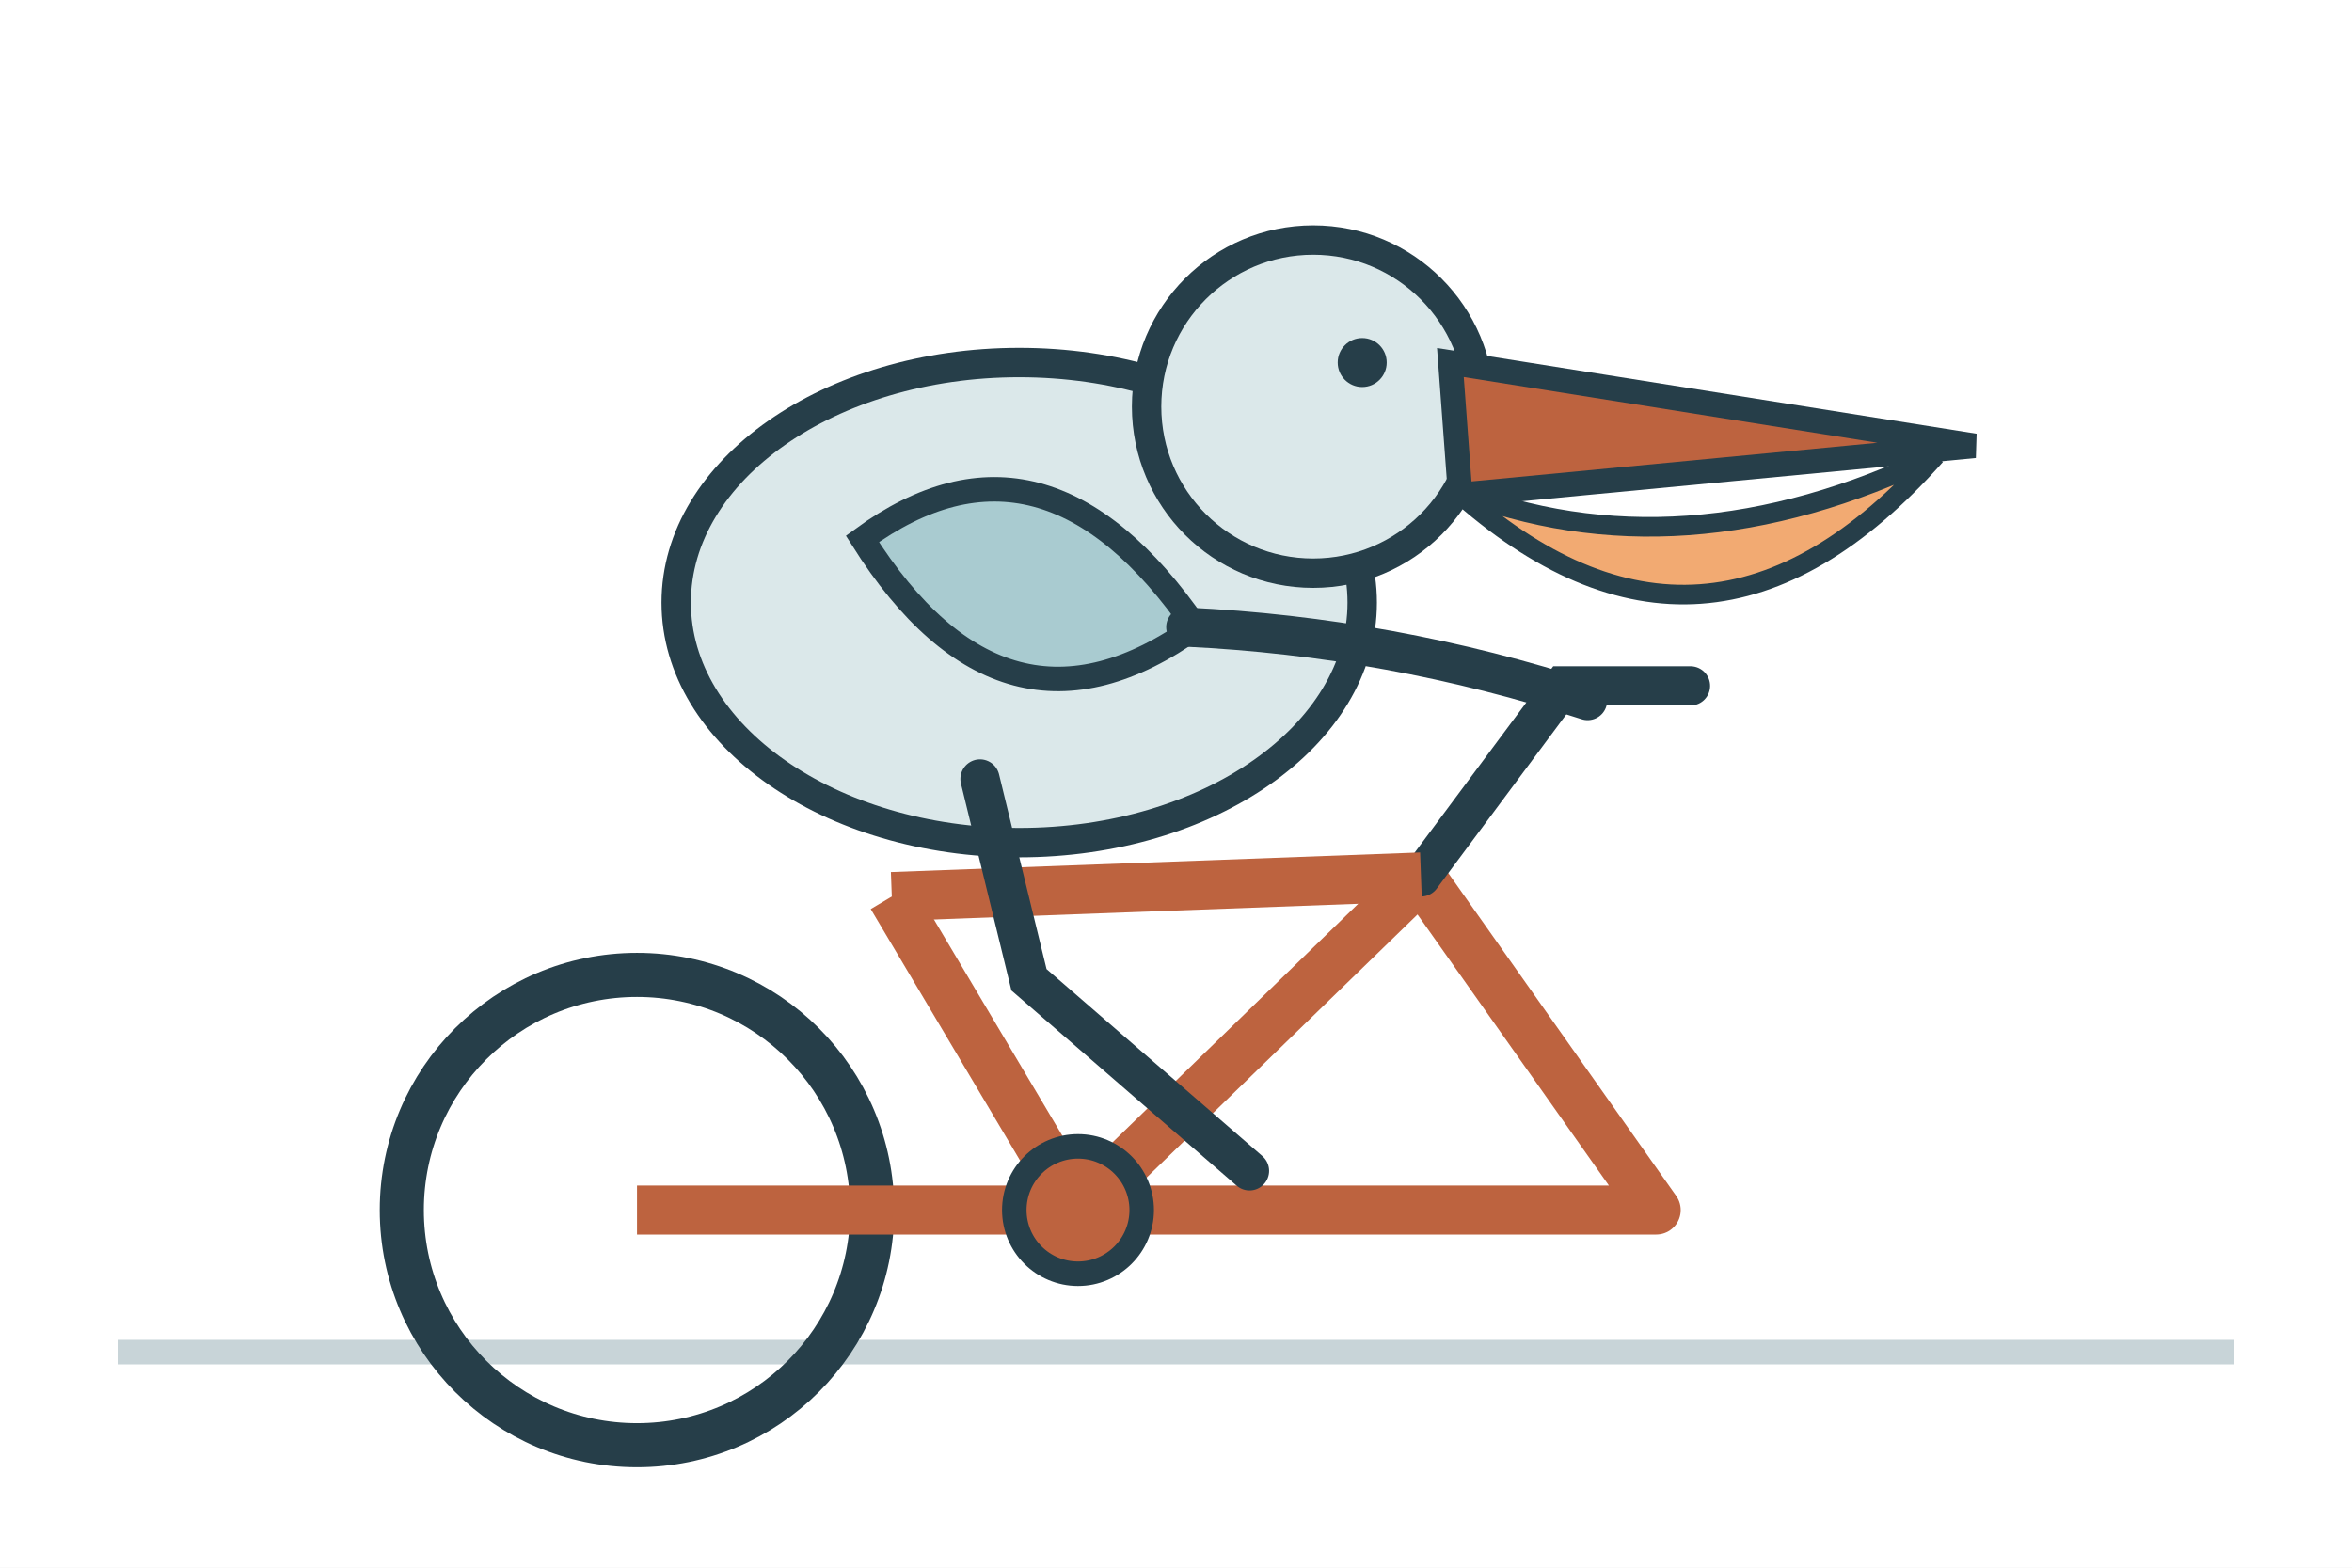
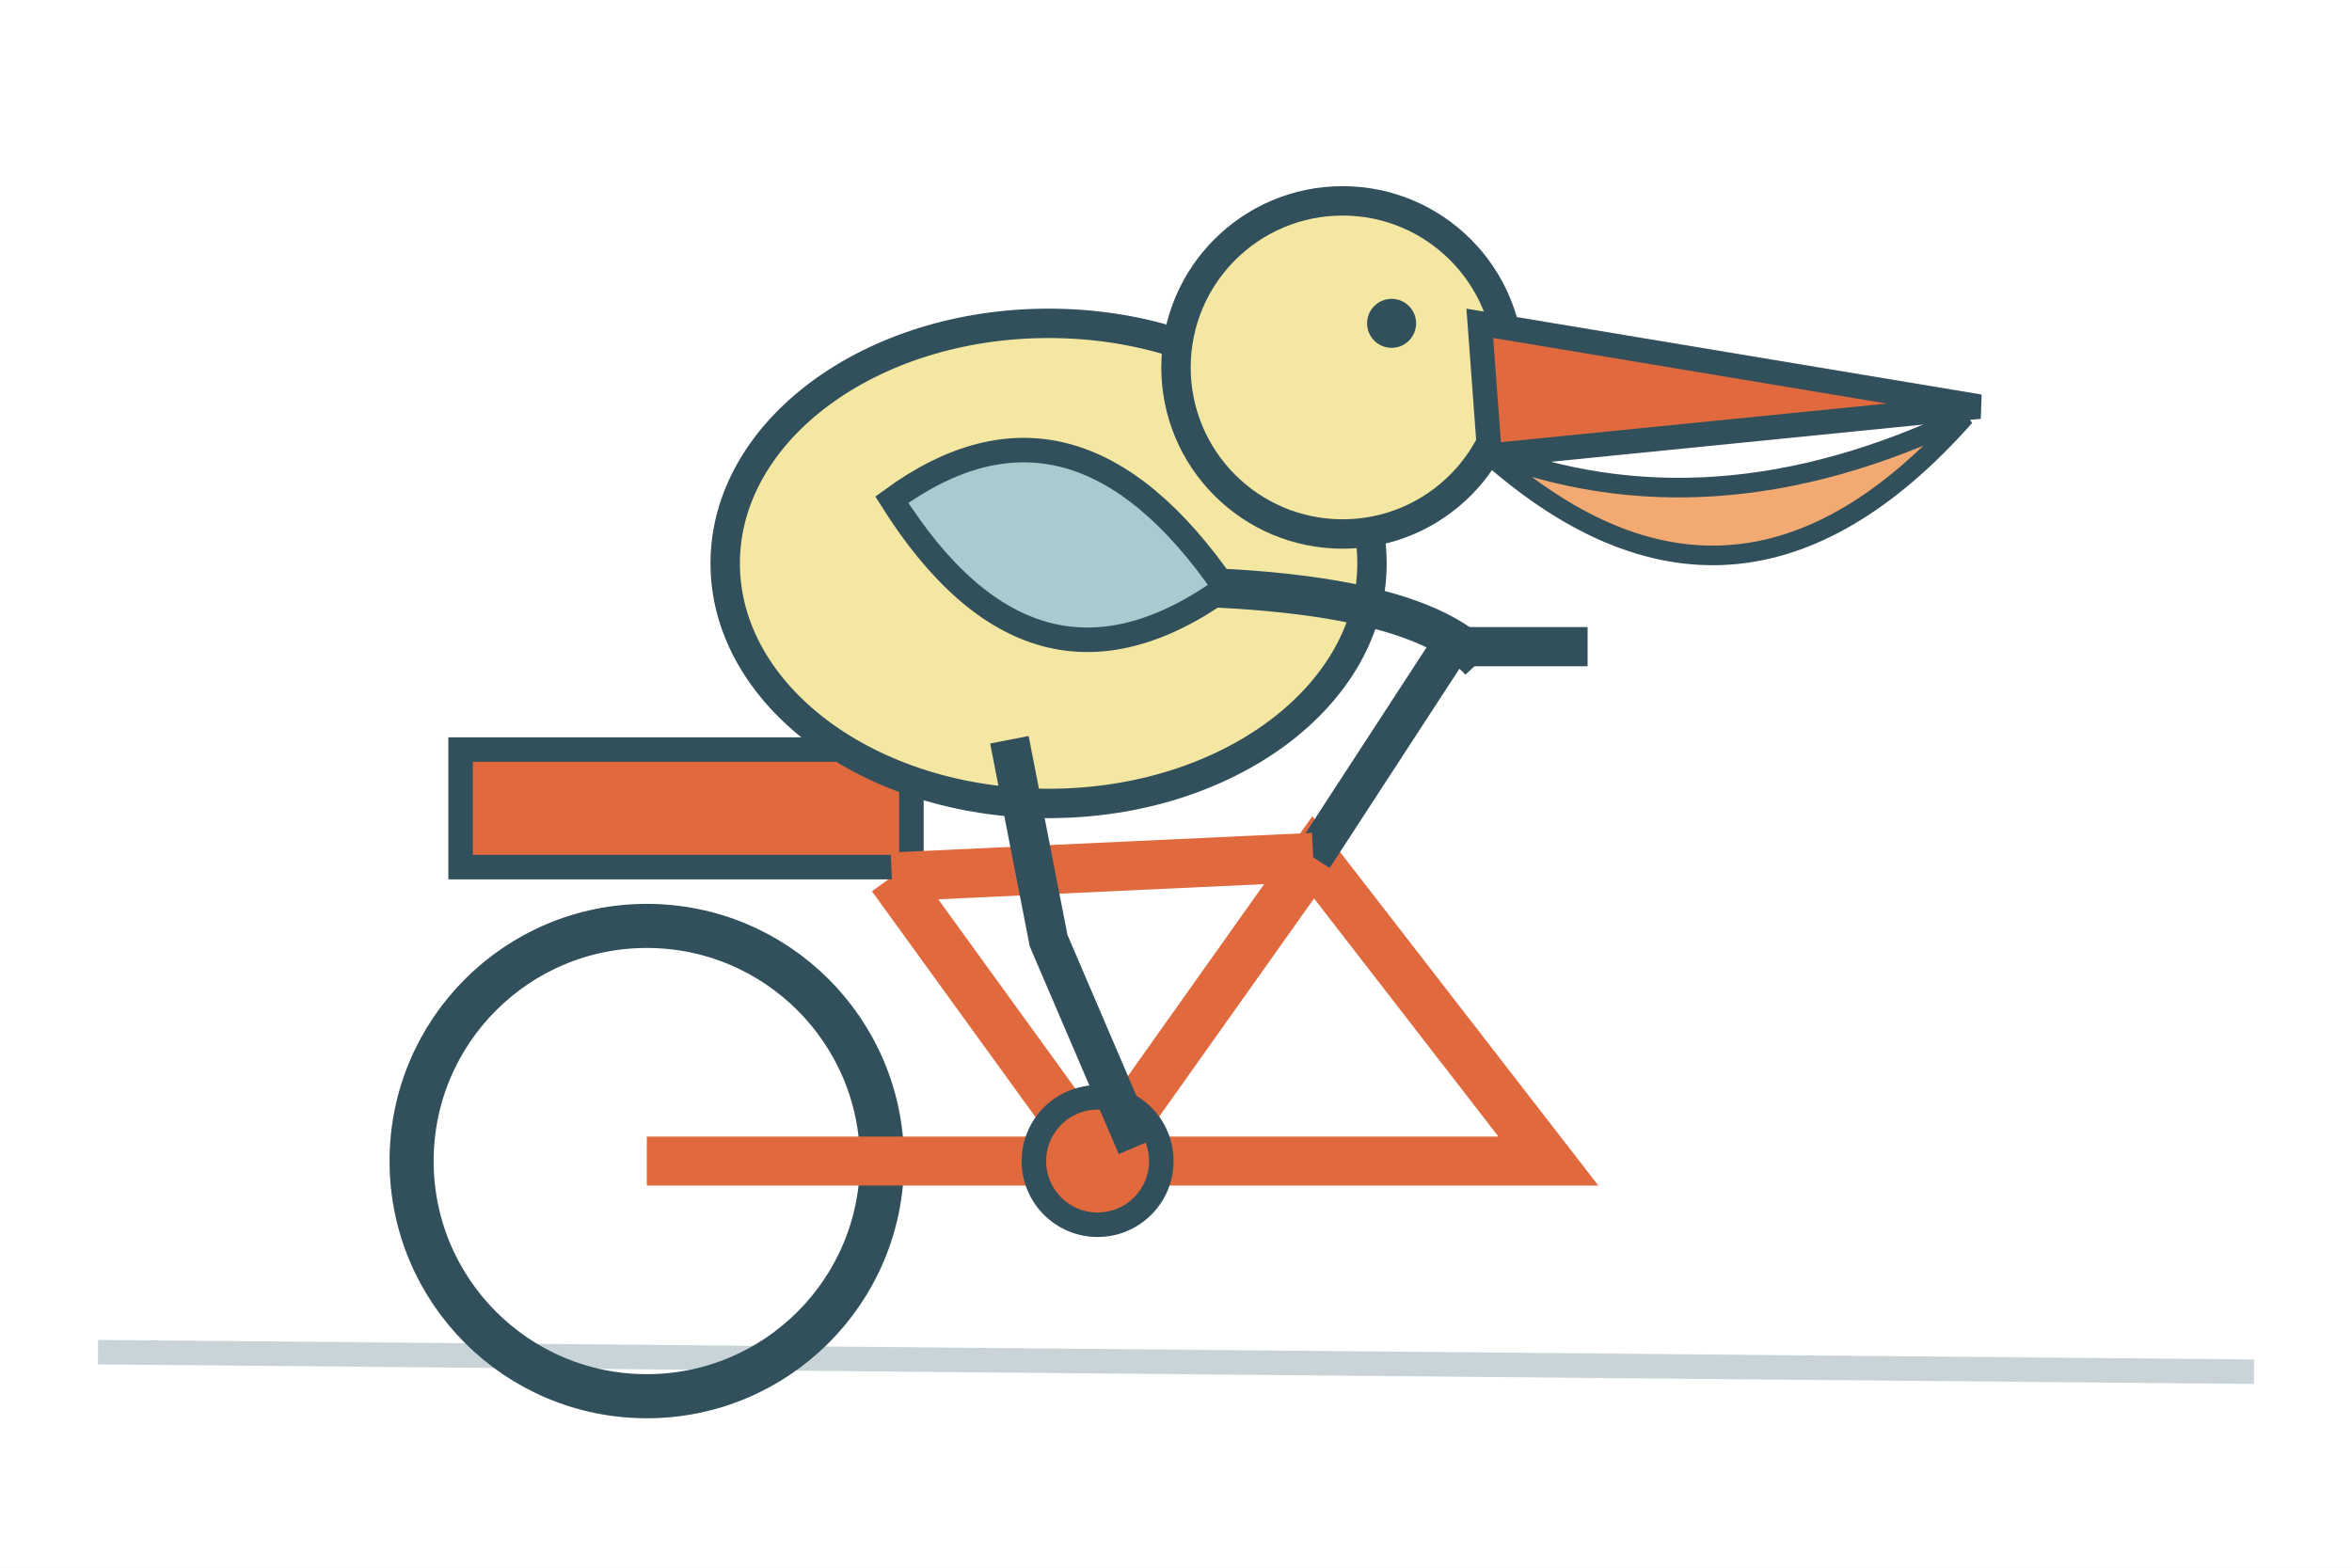
<svg xmlns="http://www.w3.org/2000/svg" width="480" height="320" viewBox="0 0 480 320">
  <rect width="480" height="320" fill="#ffffff" />
-   <path d="M24 276 H456" stroke="#c8d4d8" stroke-width="5" />
-   <circle data-role="rear-wheel" cx="130" cy="247" r="48" fill="none" stroke="#263e49" stroke-width="9" />
-   <path data-role="frame" d="M130 247 L220 247 L290 179 L338 247 L220 247 L182 183" fill="none" stroke="#bd633f" stroke-width="10" stroke-linejoin="round" />
-   <path data-role="handlebar" d="M290 179 L319 140 L345 140" fill="none" stroke="#263e49" stroke-width="8" stroke-linecap="round" />
-   <circle data-role="pedal" cx="220" cy="247" r="13" fill="#bd633f" stroke="#263e49" stroke-width="5" />
-   <path data-role="frame-brace" d="M182 183 L290 179" stroke="#bd633f" stroke-width="10" />
-   <ellipse data-role="animal body pelican" cx="208" cy="123" rx="70" ry="49" fill="#dbe8ea" stroke="#263e49" stroke-width="6" />
-   <circle data-role="animal head" cx="268" cy="83" r="34" fill="#dbe8ea" stroke="#263e49" stroke-width="6" />
-   <path data-role="bill" d="M296 74 L403 91 L298 101 Z" fill="#bd633f" stroke="#263e49" stroke-width="5" />
-   <circle data-role="eye" cx="278" cy="74" r="5" fill="#263e49" />
-   <path data-role="gular pouch" d="M297 100 Q348 146 395 93 Q343 118 297 100 Z" fill="#f2aa72" stroke="#263e49" stroke-width="4" />
-   <path data-role="wing" d="M176 110 Q213 83 244 128 Q205 156 176 110 Z" fill="#a9cbd0" stroke="#263e49" stroke-width="5" />
-   <path data-role="foot pedal contact" d="M200 159 L210 200 L255 239" fill="none" stroke="#263e49" stroke-width="8" stroke-linecap="round" />
-   <path data-role="riding grip contact" d="M242 128 Q284 130 324 143" fill="none" stroke="#263e49" stroke-width="8" stroke-linecap="round" />
+   <path data-role="ground" d="M20 276 L460 280" stroke="#c8d4d8" stroke-width="5" />
+   <circle data-role="rear-wheel" cx="132" cy="237" r="48" fill="none" stroke="#31505b" stroke-width="9" />
+   <path data-role="frame" d="M132 237 L224 237 L268 175 L316 237 L224 237 L182 179" fill="none" stroke="#e0693e" stroke-width="10" />
+   <path data-role="handlebar" d="M268 175 L296 132 L324 132" fill="none" stroke="#31505b" stroke-width="8" />
+   <circle data-role="pedal" cx="224" cy="237" r="13" fill="#e0693e" stroke="#31505b" stroke-width="5" />
+   <rect data-role="cargo-platform" x="94" y="153" width="92" height="24" fill="#e0693e" stroke="#31505b" stroke-width="5" />
+   <path data-role="frame-brace" d="M182 179 L268 175" stroke="#e0693e" stroke-width="10" />
+   <ellipse data-role="animal body pelican" cx="214" cy="115" rx="66" ry="49" fill="#f4e7a1" stroke="#31505b" stroke-width="6" />
+   <circle data-role="animal head" cx="274" cy="75" r="34" fill="#f4e7a1" stroke="#31505b" stroke-width="6" />
+   <path data-role="bill" d="M302 66 L404 83 L304 93 Z" fill="#e0693e" stroke="#31505b" stroke-width="5" />
+   <circle data-role="eye" cx="284" cy="66" r="5" fill="#31505b" />
+   <path data-role="gular pouch" d="M303 92 Q354 138 401 85 Q349 110 303 92 Z" fill="#f2aa72" stroke="#31505b" stroke-width="4" />
+   <path data-role="wing" d="M182 102 Q219 75 250 120 Q211 148 182 102 Z" fill="#a9cbd0" stroke="#31505b" stroke-width="5" />
+   <path data-role="foot pedal contact" d="M206 151 L214 192 L232 234" fill="none" stroke="#31505b" stroke-width="8" />
+   <path data-role="riding grip contact" d="M248 120 Q290 122 302 135" fill="none" stroke="#31505b" stroke-width="8" />
</svg>
